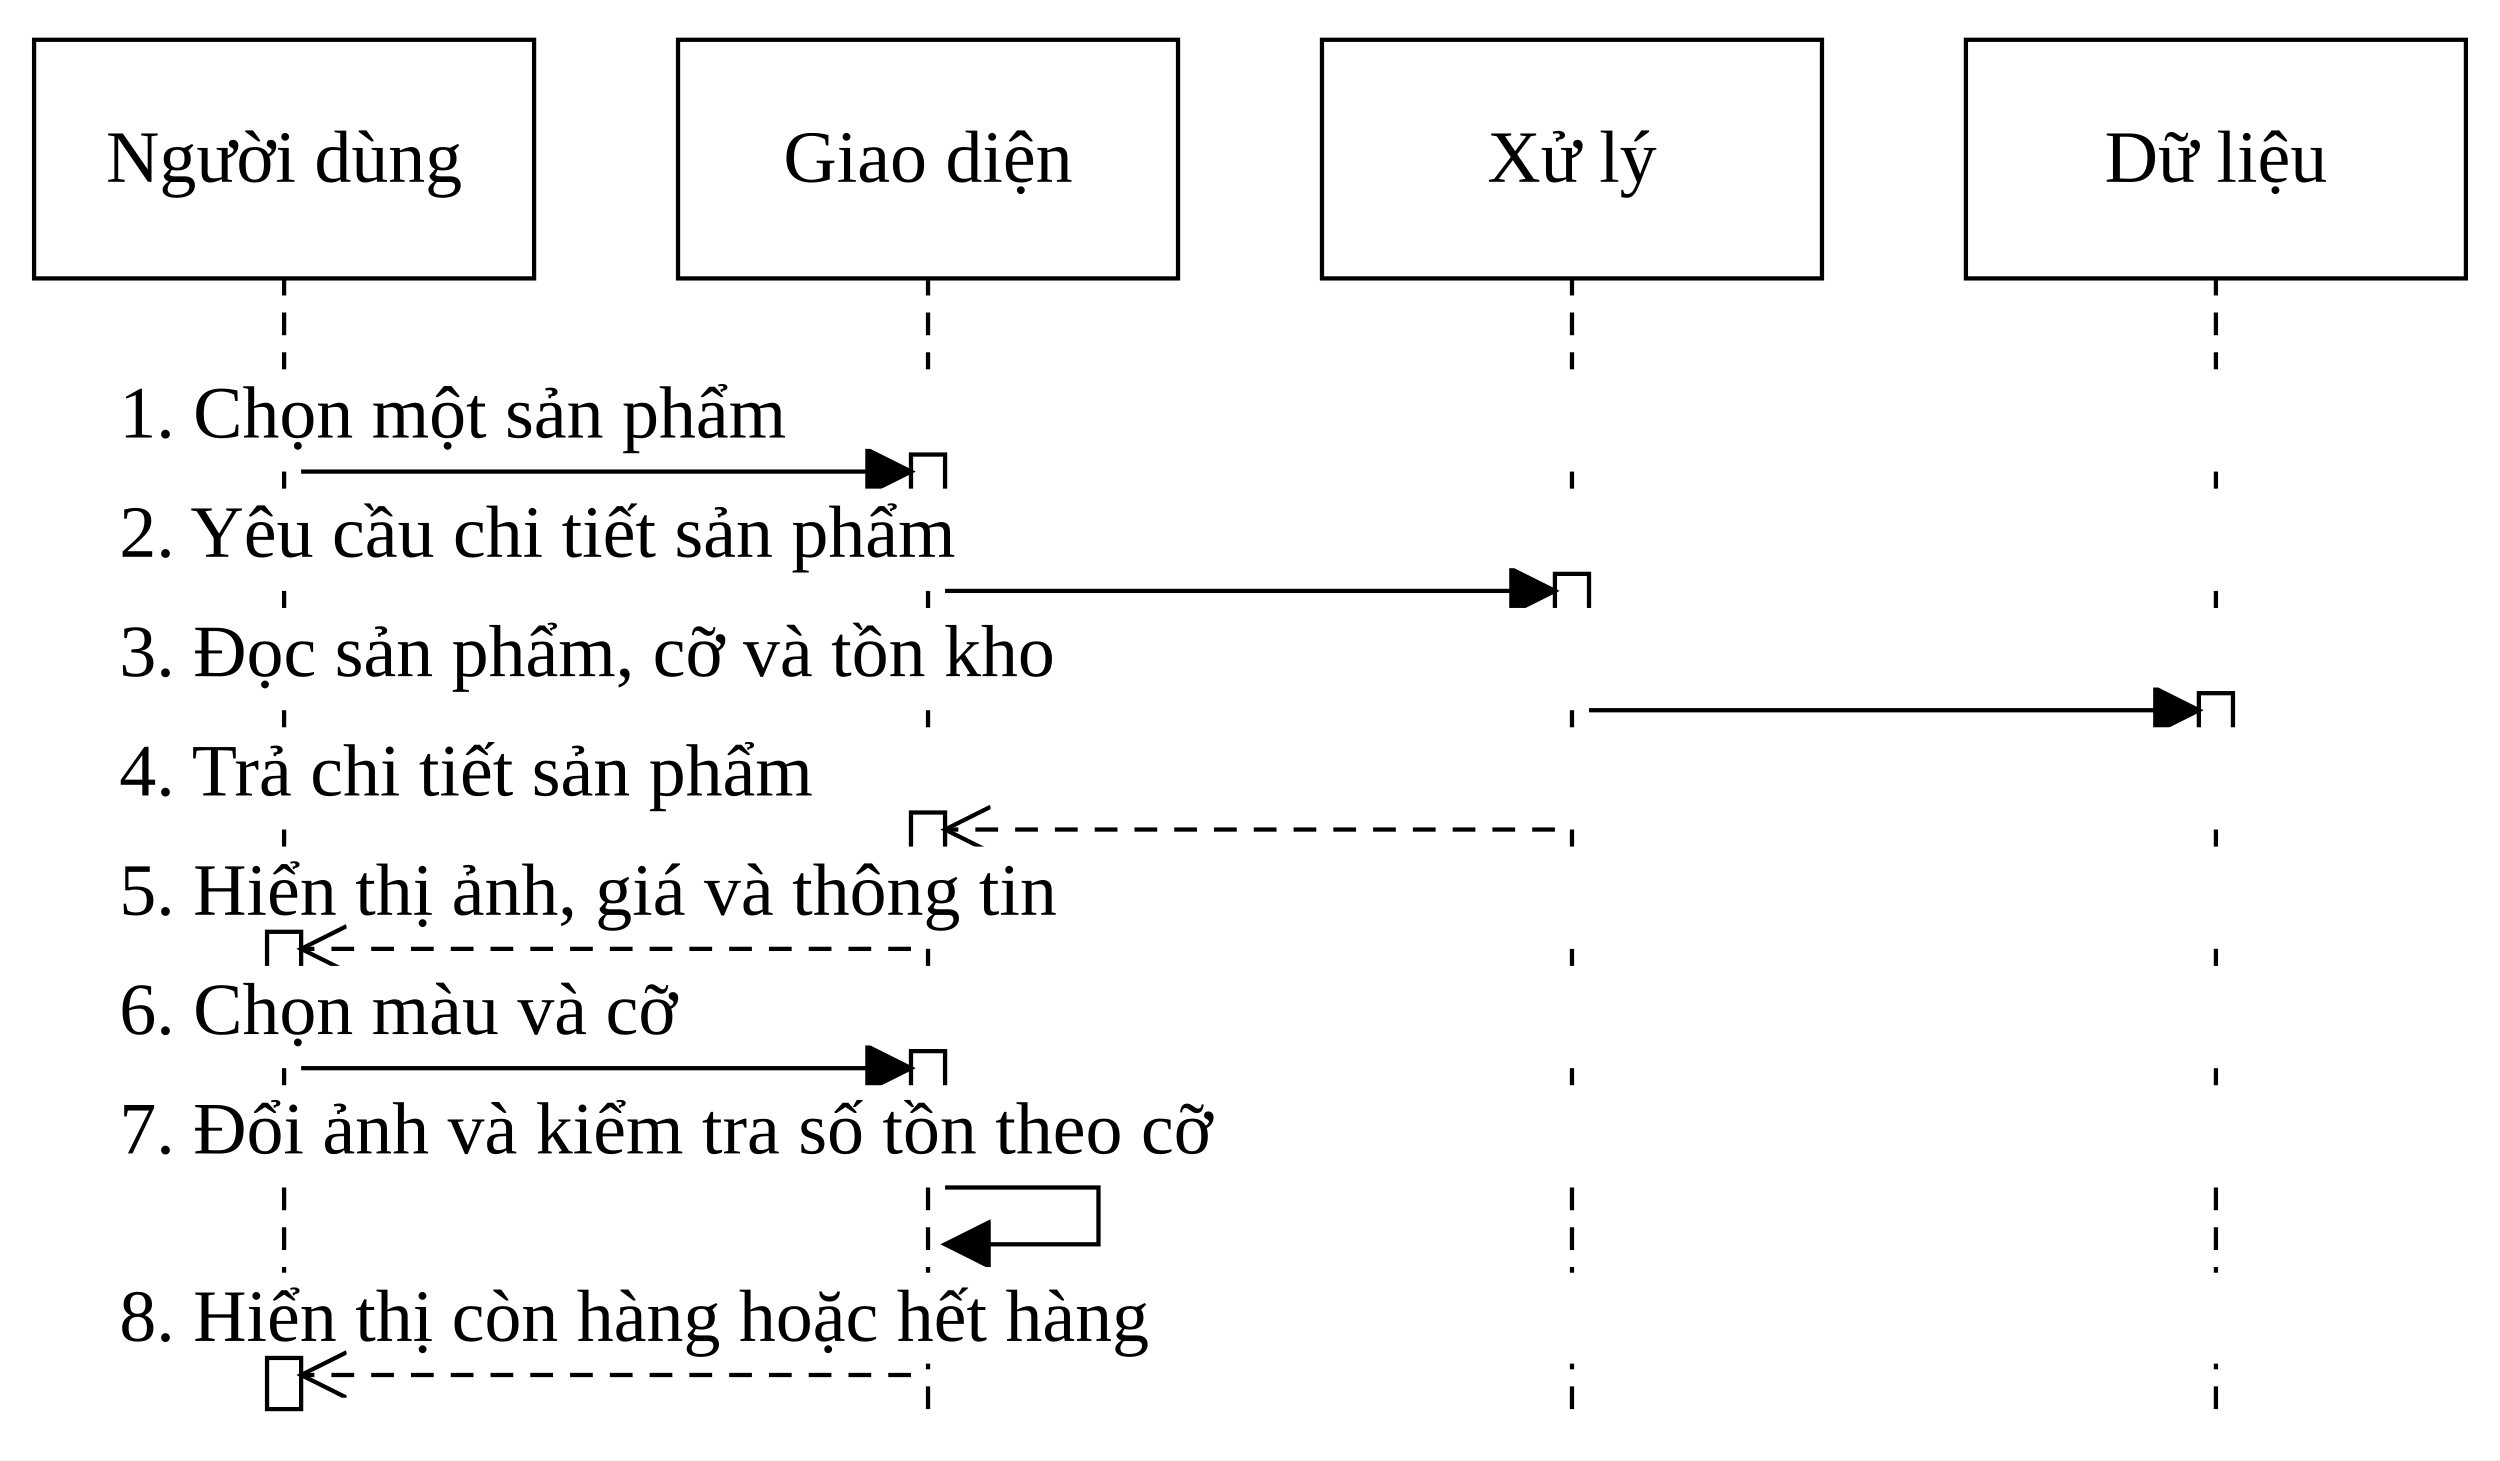
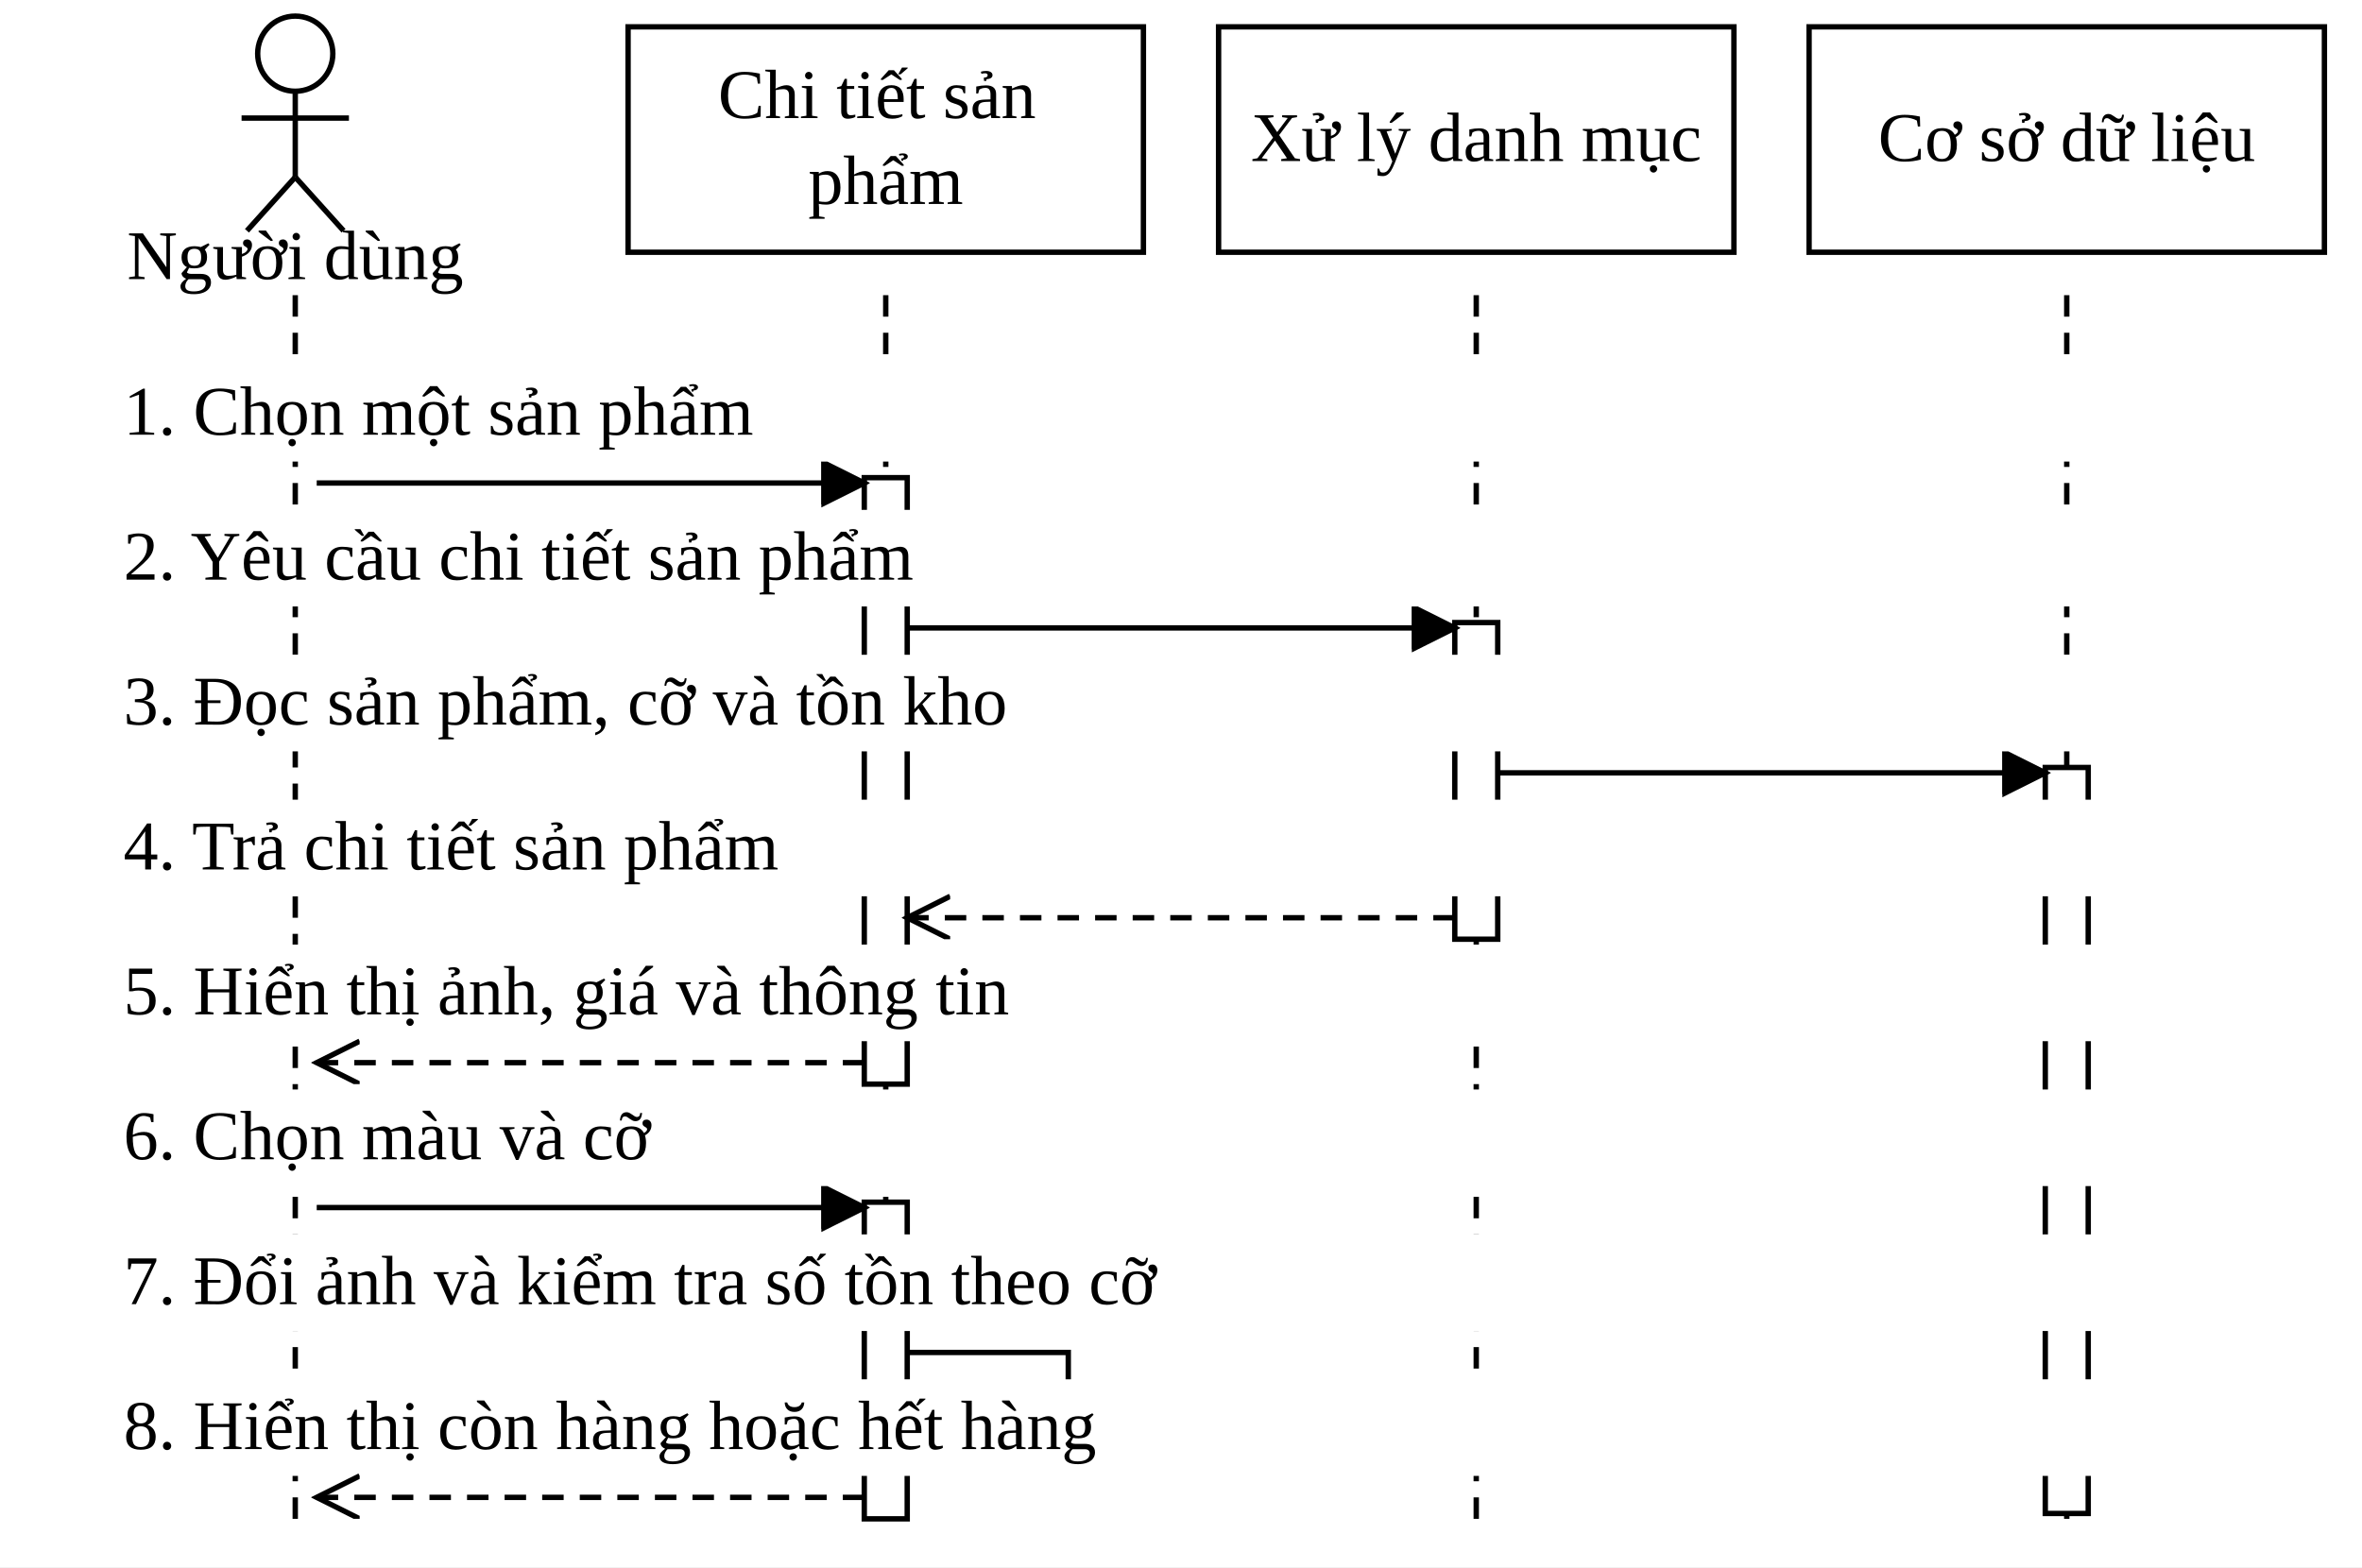
- <svg xmlns="http://www.w3.org/2000/svg" width="440" height="257" viewBox="0 0 440 257">
+ <svg xmlns="http://www.w3.org/2000/svg" width="440" height="292" viewBox="0 0 440 292">
  <rect width="100%" height="100%" fill="white" />
  <defs>
    <marker id="filled" viewBox="0 0 9 9" refX="8" refY="4" markerWidth="9" markerHeight="9" orient="auto" markerUnits="userSpaceOnUse">
-       <path d="M 0 0 L 8 4 L 0 8 Z" fill="black" stroke="black" stroke-width=".75" />
+       <path d="M 0 0 L 8 4 L 0 8 Z" fill="black" stroke="black" stroke-width="1.0" />
    </marker>
    <marker id="open" viewBox="0 0 9 9" refX="8" refY="4" markerWidth="9" markerHeight="9" orient="auto" markerUnits="userSpaceOnUse">
-       <path d="M 0 0 L 8 4 L 0 8" fill="none" stroke="black" stroke-width=".75" />
+       <path d="M 0 0 L 8 4 L 0 8" fill="none" stroke="black" stroke-width="1.0" />
    </marker>
    <marker id="triangle" viewBox="0 0 9 9" refX="8" refY="4" markerWidth="9" markerHeight="9" orient="auto" markerUnits="userSpaceOnUse">
-       <path d="M 0 0 L 8 4 L 0 8 Z" fill="white" stroke="black" stroke-width=".75" />
+       <path d="M 0 0 L 8 4 L 0 8 Z" fill="white" stroke="black" stroke-width="1.0" />
    </marker>
  </defs>
-   <polyline stroke="black" stroke-width=".75" fill="none" stroke-dasharray="4 3" points="50.0,48 50.0,251" />
-   <polyline stroke="black" stroke-width=".75" fill="none" stroke-dasharray="4 3" points="163.333,48 163.333,251" />
-   <polyline stroke="black" stroke-width=".75" fill="none" stroke-dasharray="4 3" points="276.667,48 276.667,251" />
-   <polyline stroke="black" stroke-width=".75" fill="none" stroke-dasharray="4 3" points="390.0,48 390.0,251" />
-   <rect x="16" y="65" width="408" height="16" fill="white" />
-   <text x="21" y="77.0" text-anchor="start" font-family="Times New Roman" font-size="13" font-weight="normal" font-style="normal" fill="black">
-     <tspan x="21" dy="0">1. Chọn một sản phẩm</tspan>
+   <polyline stroke="black" stroke-width="1.0" fill="none" stroke-dasharray="4 3" points="55.0,55 55.0,284" />
+   <polyline stroke="black" stroke-width="1.0" fill="none" stroke-dasharray="4 3" points="165.0,55 165.0,284" />
+   <polyline stroke="black" stroke-width="1.0" fill="none" stroke-dasharray="4 3" points="275.0,55 275.0,284" />
+   <polyline stroke="black" stroke-width="1.0" fill="none" stroke-dasharray="4 3" points="385.0,55 385.0,284" />
+   <rect stroke="black" stroke-width="1.0" fill="white" x="271.0" y="116" width="8" height="59" />
+   <rect stroke="black" stroke-width="1.0" fill="white" x="161.0" y="89" width="8" height="113" />
+   <rect stroke="black" stroke-width="1.0" fill="white" x="161.0" y="224" width="8" height="59" />
+   <rect stroke="black" stroke-width="1.0" fill="white" x="381.0" y="143" width="8" height="139" />
+   <rect x="18" y="68" width="404" height="18" fill="white" />
+   <text x="23" y="81.0" text-anchor="start" font-family="Times New Roman" font-size="13" font-weight="normal" font-style="normal" fill="black">
+     <tspan x="23" dy="0">1. Chọn một sản phẩm</tspan>
  </text>
-   <rect stroke="black" stroke-width=".75" fill="white" x="160.333" y="80" width="6" height="9" />
-   <polyline stroke="black" stroke-width=".75" fill="none" points="53.0,83 160.333,83" marker-end="url(#filled)" />
-   <rect x="16" y="86" width="408" height="16" fill="white" />
-   <text x="21" y="98.0" text-anchor="start" font-family="Times New Roman" font-size="13" font-weight="normal" font-style="normal" fill="black">
-     <tspan x="21" dy="0">2. Yêu cầu chi tiết sản phẩm</tspan>
+   <polyline stroke="black" stroke-width="1.0" fill="none" points="59.0,90 161.0,90" marker-end="url(#filled)" />
+   <rect x="18" y="95" width="404" height="18" fill="white" />
+   <text x="23" y="108.0" text-anchor="start" font-family="Times New Roman" font-size="13" font-weight="normal" font-style="normal" fill="black">
+     <tspan x="23" dy="0">2. Yêu cầu chi tiết sản phẩm</tspan>
  </text>
-   <rect stroke="black" stroke-width=".75" fill="white" x="273.667" y="101" width="6" height="9" />
-   <polyline stroke="black" stroke-width=".75" fill="none" points="166.333,104 273.667,104" marker-end="url(#filled)" />
-   <rect x="16" y="107" width="408" height="16" fill="white" />
-   <text x="21" y="119.0" text-anchor="start" font-family="Times New Roman" font-size="13" font-weight="normal" font-style="normal" fill="black">
-     <tspan x="21" dy="0">3. Đọc sản phẩm, cỡ và tồn kho</tspan>
+   <polyline stroke="black" stroke-width="1.0" fill="none" points="169.0,117 271.0,117" marker-end="url(#filled)" />
+   <rect x="18" y="122" width="404" height="18" fill="white" />
+   <text x="23" y="135.0" text-anchor="start" font-family="Times New Roman" font-size="13" font-weight="normal" font-style="normal" fill="black">
+     <tspan x="23" dy="0">3. Đọc sản phẩm, cỡ và tồn kho</tspan>
  </text>
-   <rect stroke="black" stroke-width=".75" fill="white" x="387.0" y="122" width="6" height="9" />
-   <polyline stroke="black" stroke-width=".75" fill="none" points="279.667,125 387.0,125" marker-end="url(#filled)" />
-   <rect x="16" y="128" width="408" height="16" fill="white" />
-   <text x="21" y="140.0" text-anchor="start" font-family="Times New Roman" font-size="13" font-weight="normal" font-style="normal" fill="black">
-     <tspan x="21" dy="0">4. Trả chi tiết sản phẩm</tspan>
+   <polyline stroke="black" stroke-width="1.0" fill="none" points="279.0,144 381.0,144" marker-end="url(#filled)" />
+   <rect x="18" y="149" width="404" height="18" fill="white" />
+   <text x="23" y="162.0" text-anchor="start" font-family="Times New Roman" font-size="13" font-weight="normal" font-style="normal" fill="black">
+     <tspan x="23" dy="0">4. Trả chi tiết sản phẩm</tspan>
  </text>
-   <rect stroke="black" stroke-width=".75" fill="white" x="160.333" y="143" width="6" height="9" />
-   <polyline stroke="black" stroke-width=".75" fill="none" stroke-dasharray="4 3" points="273.667,146 166.333,146" marker-end="url(#open)" />
-   <rect x="16" y="149" width="408" height="16" fill="white" />
-   <text x="21" y="161.0" text-anchor="start" font-family="Times New Roman" font-size="13" font-weight="normal" font-style="normal" fill="black">
-     <tspan x="21" dy="0">5. Hiển thị ảnh, giá và thông tin</tspan>
+   <polyline stroke="black" stroke-width="1.0" fill="none" stroke-dasharray="4 3" points="271.0,171 169.0,171" marker-end="url(#open)" />
+   <rect x="18" y="176" width="404" height="18" fill="white" />
+   <text x="23" y="189.0" text-anchor="start" font-family="Times New Roman" font-size="13" font-weight="normal" font-style="normal" fill="black">
+     <tspan x="23" dy="0">5. Hiển thị ảnh, giá và thông tin</tspan>
  </text>
-   <rect stroke="black" stroke-width=".75" fill="white" x="47.0" y="164" width="6" height="9" />
-   <polyline stroke="black" stroke-width=".75" fill="none" stroke-dasharray="4 3" points="160.333,167 53.0,167" marker-end="url(#open)" />
-   <rect x="16" y="170" width="408" height="16" fill="white" />
-   <text x="21" y="182.0" text-anchor="start" font-family="Times New Roman" font-size="13" font-weight="normal" font-style="normal" fill="black">
-     <tspan x="21" dy="0">6. Chọn màu và cỡ</tspan>
+   <polyline stroke="black" stroke-width="1.0" fill="none" stroke-dasharray="4 3" points="161.0,198 59.0,198" marker-end="url(#open)" />
+   <rect x="18" y="203" width="404" height="18" fill="white" />
+   <text x="23" y="216.0" text-anchor="start" font-family="Times New Roman" font-size="13" font-weight="normal" font-style="normal" fill="black">
+     <tspan x="23" dy="0">6. Chọn màu và cỡ</tspan>
  </text>
-   <rect stroke="black" stroke-width=".75" fill="white" x="160.333" y="185" width="6" height="9" />
-   <polyline stroke="black" stroke-width=".75" fill="none" points="53.0,188 160.333,188" marker-end="url(#filled)" />
-   <rect x="16" y="191" width="408" height="16" fill="white" />
-   <text x="21" y="203.0" text-anchor="start" font-family="Times New Roman" font-size="13" font-weight="normal" font-style="normal" fill="black">
-     <tspan x="21" dy="0">7. Đổi ảnh và kiểm tra số tồn theo cỡ</tspan>
+   <polyline stroke="black" stroke-width="1.0" fill="none" points="59.0,225 161.0,225" marker-end="url(#filled)" />
+   <rect x="18" y="230" width="404" height="18" fill="white" />
+   <text x="23" y="243.0" text-anchor="start" font-family="Times New Roman" font-size="13" font-weight="normal" font-style="normal" fill="black">
+     <tspan x="23" dy="0">7. Đổi ảnh và kiểm tra số tồn theo cỡ</tspan>
  </text>
-   <polyline stroke="black" stroke-width=".75" fill="none" points="166.333,209 193.333,209 193.333,219 166.333,219" marker-end="url(#filled)" />
-   <rect x="16" y="224" width="408" height="16" fill="white" />
-   <text x="21" y="236.0" text-anchor="start" font-family="Times New Roman" font-size="13" font-weight="normal" font-style="normal" fill="black">
-     <tspan x="21" dy="0">8. Hiển thị còn hàng hoặc hết hàng</tspan>
+   <polyline stroke="black" stroke-width="1.0" fill="none" points="169.0,252 199.0,252 199.0,264 170.0,264" marker-end="url(#filled)" />
+   <rect x="18" y="257" width="404" height="18" fill="white" />
+   <text x="23" y="270.0" text-anchor="start" font-family="Times New Roman" font-size="13" font-weight="normal" font-style="normal" fill="black">
+     <tspan x="23" dy="0">8. Hiển thị còn hàng hoặc hết hàng</tspan>
  </text>
-   <rect stroke="black" stroke-width=".75" fill="white" x="47.0" y="239" width="6" height="9" />
-   <polyline stroke="black" stroke-width=".75" fill="none" stroke-dasharray="4 3" points="160.333,242 53.0,242" marker-end="url(#open)" />
-   <rect stroke="black" stroke-width=".75" fill="white" x="6.0" y="7" width="88" height="42" />
-   <text x="50.0" y="32.0" text-anchor="middle" font-family="Times New Roman" font-size="13" font-weight="normal" font-style="normal" fill="black">
-     <tspan x="50.0" dy="0">Người dùng</tspan>
+   <polyline stroke="black" stroke-width="1.0" fill="none" stroke-dasharray="4 3" points="161.0,279 59.0,279" marker-end="url(#open)" />
+   <ellipse stroke="black" stroke-width="1.0" fill="white" cx="55.0" cy="10.0" rx="7.0" ry="7.0" />
+   <polyline stroke="black" stroke-width="1.0" fill="none" points="55.0,17 55.0,33" />
+   <polyline stroke="black" stroke-width="1.0" fill="none" points="45.0,22 65.0,22" />
+   <polyline stroke="black" stroke-width="1.0" fill="none" points="55.0,33 46.0,43" />
+   <polyline stroke="black" stroke-width="1.0" fill="none" points="55.0,33 64.0,43" />
+   <text x="55.0" y="52.0" text-anchor="middle" font-family="Times New Roman" font-size="13" font-weight="normal" font-style="normal" fill="black">
+     <tspan x="55.0" dy="0">Người dùng</tspan>
  </text>
-   <rect stroke="black" stroke-width=".75" fill="white" x="119.333" y="7" width="88" height="42" />
-   <text x="163.333" y="32.0" text-anchor="middle" font-family="Times New Roman" font-size="13" font-weight="normal" font-style="normal" fill="black">
-     <tspan x="163.333" dy="0">Giao diện</tspan>
+   <rect stroke="black" stroke-width="1.0" fill="white" x="117.0" y="5" width="96" height="42" />
+   <text x="165.0" y="22.0" text-anchor="middle" font-family="Times New Roman" font-size="13" font-weight="normal" font-style="normal" fill="black">
+     <tspan x="165.0" dy="0">Chi tiết sản</tspan>
+     <tspan x="165.0" dy="16">phẩm</tspan>
  </text>
-   <rect stroke="black" stroke-width=".75" fill="white" x="232.667" y="7" width="88" height="42" />
-   <text x="276.667" y="32.0" text-anchor="middle" font-family="Times New Roman" font-size="13" font-weight="normal" font-style="normal" fill="black">
-     <tspan x="276.667" dy="0">Xử lý</tspan>
+   <rect stroke="black" stroke-width="1.0" fill="white" x="227.0" y="5" width="96" height="42" />
+   <text x="275.0" y="30.0" text-anchor="middle" font-family="Times New Roman" font-size="13" font-weight="normal" font-style="normal" fill="black">
+     <tspan x="275.0" dy="0">Xử lý danh mục</tspan>
  </text>
-   <rect stroke="black" stroke-width=".75" fill="white" x="346.0" y="7" width="88" height="42" />
-   <text x="390.0" y="32.0" text-anchor="middle" font-family="Times New Roman" font-size="13" font-weight="normal" font-style="normal" fill="black">
-     <tspan x="390.0" dy="0">Dữ liệu</tspan>
+   <rect stroke="black" stroke-width="1.0" fill="white" x="337.0" y="5" width="96" height="42" />
+   <text x="385.0" y="30.0" text-anchor="middle" font-family="Times New Roman" font-size="13" font-weight="normal" font-style="normal" fill="black">
+     <tspan x="385.0" dy="0">Cơ sở dữ liệu</tspan>
  </text>
</svg>
